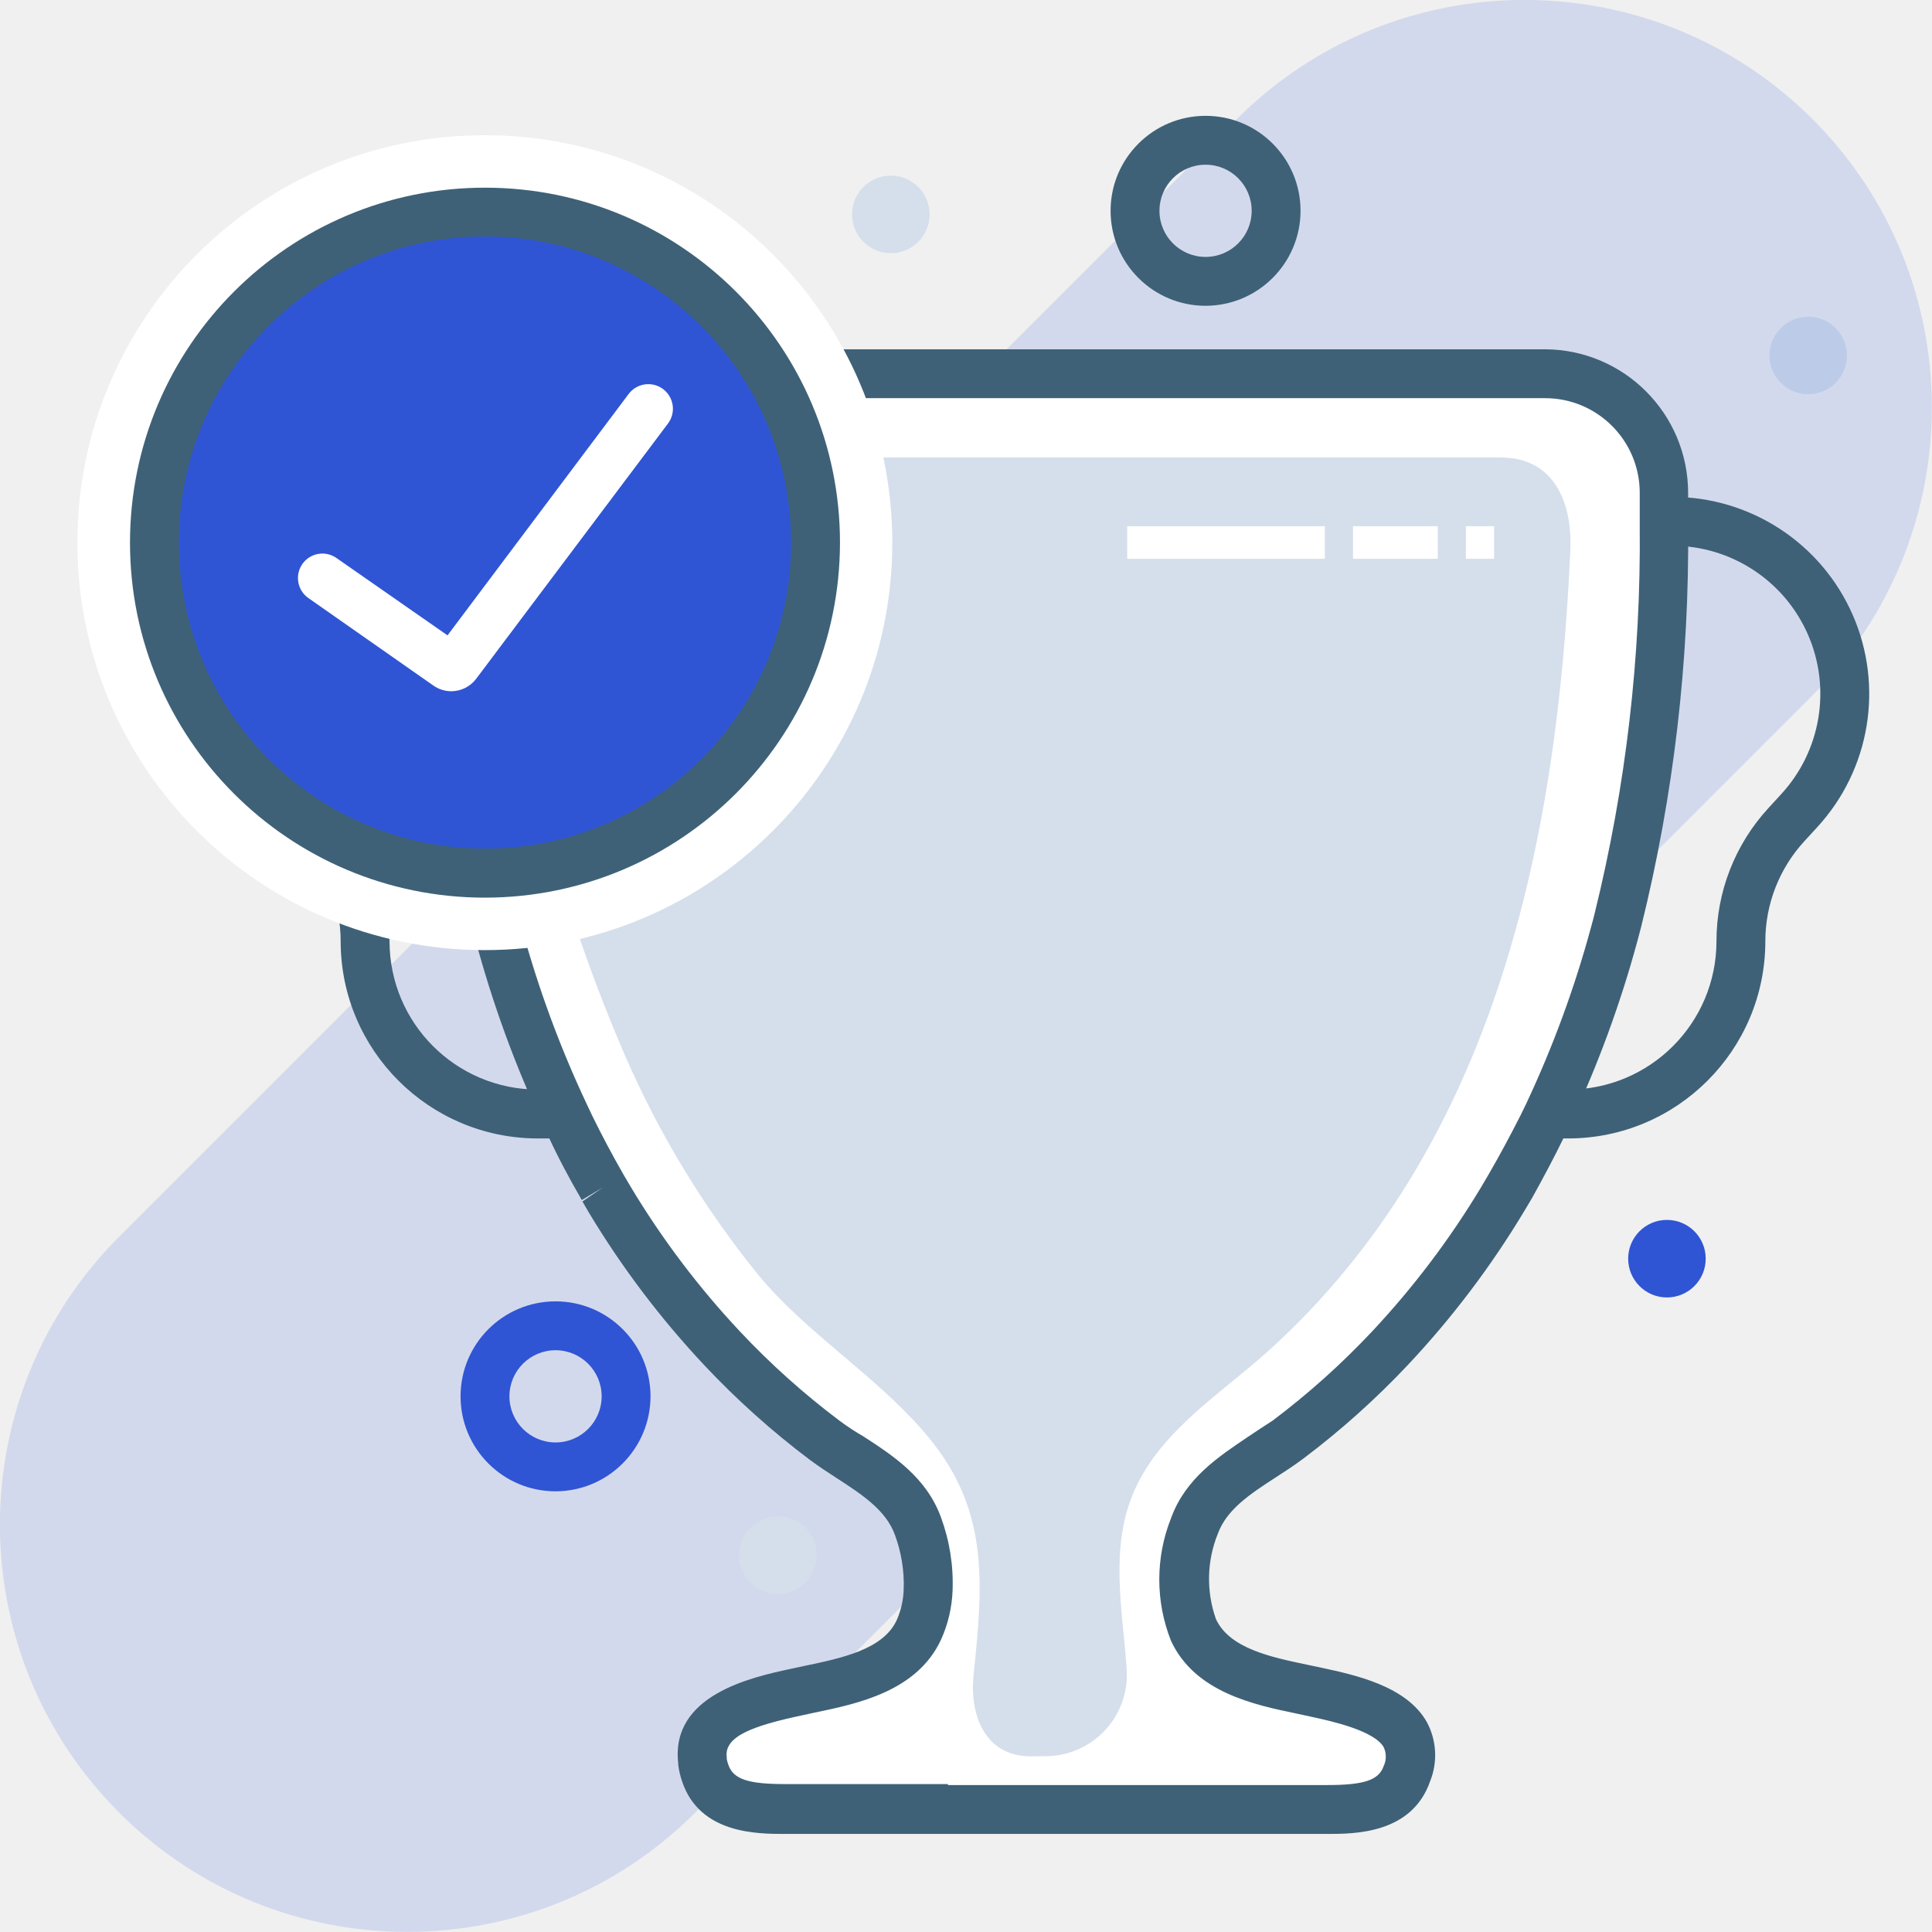
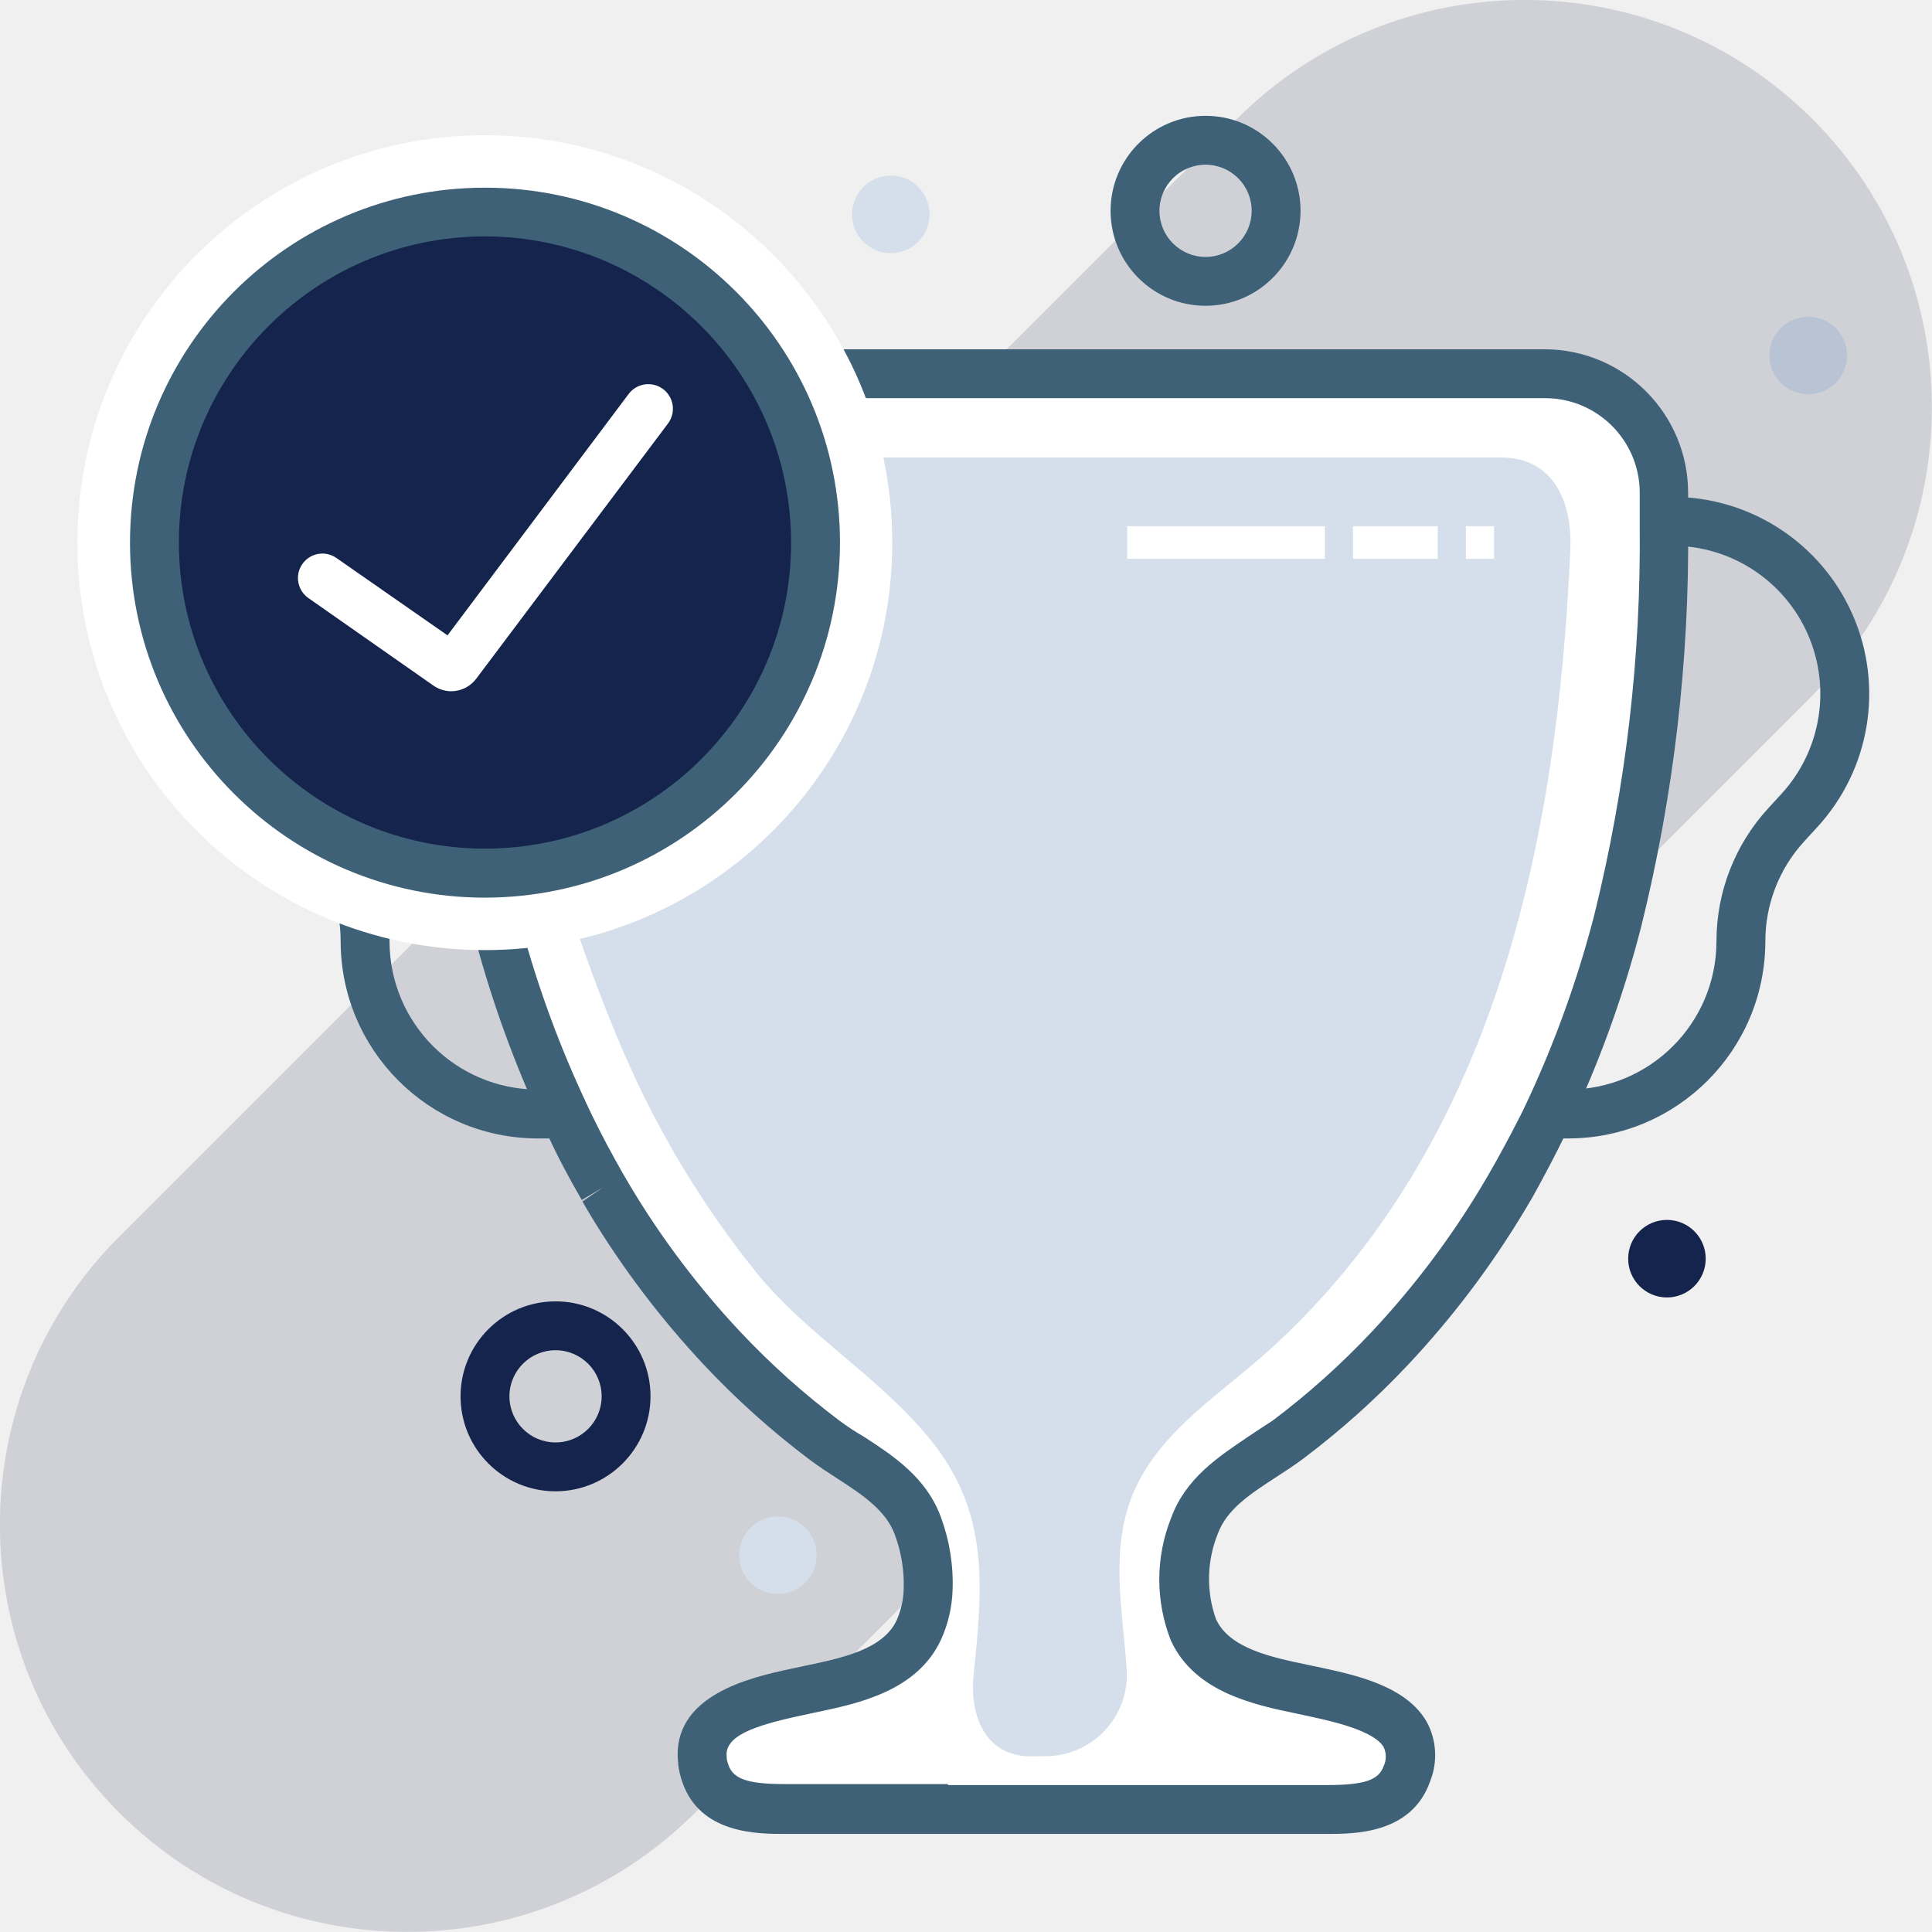
<svg xmlns="http://www.w3.org/2000/svg" viewBox="0 0 118.59 118.59">
  <defs>
-     <style>.cls-1{fill:#d5dfeb;}.cls-2{fill:#2f55d4;opacity:0.15;}.cls-3{fill:#fff;}.cls-4{fill:#c6bbff;}.cls-5{fill:#ff8dd9;}.cls-6{fill:#3e6177;}.cls-7{fill:#2f55d4;}</style>
+     <style>.cls-1{fill:#d5dfeb;}.cls-2{fill:#14244c;opacity:0.15;}.cls-3{fill:#fff;}.cls-4{fill:#c6bbff;}.cls-5{fill:#ff8dd9;}.cls-6{fill:#3e6177;}.cls-7{fill:#14244c;}</style>
  </defs>
  <g id="Layer_2" data-name="Layer 2">
    <g id="Layer_1-2" data-name="Layer 1">
      <circle class="cls-1" cx="110.99" cy="21.82" r="2.38" />
      <rect class="cls-2" x="-14.21" y="34.29" width="147" height="50" rx="25" ry="25" transform="translate(-24.56 59.29) rotate(-45)" />
      <path class="cls-3" d="M103.11,30.25V32.3a96.57,96.57,0,0,1-2.82,24.16c-.07.28-.14.55-.22.82A67.23,67.23,0,0,1,96,68.41l-.33.69c-.61,1.26-1.27,2.51-2,3.72l-.1.17-.39.65a53.9,53.9,0,0,1-6.91,9.15A49.18,49.18,0,0,1,80,88.4C78,90,75.26,91.08,74.3,93.7a8.74,8.74,0,0,0-.06,6.39c1.25,2.68,4.72,3.21,7.29,3.76s7.05,1.4,5.81,5c-.71,2.07-3,2.18-4.89,2.18H49.18c-1.85,0-4.18-.11-4.89-2.18a3.53,3.53,0,0,1-.18-.76h0c-.41-3,3.65-3.78,6-4.29,2.57-.55,6-1.08,7.29-3.76A6.49,6.49,0,0,0,58,97.64v0a10.21,10.21,0,0,0-.62-3.92c-1-2.62-3.65-3.73-5.74-5.3a49.18,49.18,0,0,1-6.26-5.61,53.9,53.9,0,0,1-6.91-9.15L38,73l-.1-.17c-.71-1.22-1.37-2.46-2-3.72l-.33-.69a67.23,67.23,0,0,1-4.05-11.13c-.07-.27-.15-.55-.22-.82A96.57,96.57,0,0,1,28.53,32.3V30.25a7.31,7.31,0,0,1,7.31-7.31h60A7.31,7.31,0,0,1,103.11,30.25Z" />
      <path class="cls-1" d="M64.16,107.8a5,5,0,0,0,5-5.33c-.25-3.65-1.08-7.49.48-11,1.67-3.72,5.32-5.93,8.24-8.57,13.91-12.58,17.73-31.3,18.51-49.17.12-2.8-.94-5.65-4.28-5.65H33.29a2.9,2.9,0,0,0-2.92,3.14,99.64,99.64,0,0,0,7.92,33.4,58.46,58.46,0,0,0,8.29,13.68c2.92,3.52,7,6,10.06,9.51,4.09,4.64,3.73,9.15,3.12,15-.25,2.4.65,5,3.53,5Z" />
      <path class="cls-4" d="M61.09,107.8" />
      <path class="cls-5" d="M48,101.36" />
      <path class="cls-6" d="M81.46,112.57H48.18c-1.69,0-5.21,0-6.3-3.19a5.08,5.08,0,0,1-.25-1.06v-.09c-.48-4.2,4.52-5.28,6.94-5.8l.84-.18c2.25-.47,4.8-1,5.63-2.8a5,5,0,0,0,.43-1.88,8.76,8.76,0,0,0-.54-3.36c-.55-1.51-2-2.46-3.54-3.46-.56-.36-1.14-.74-1.69-1.15a50.73,50.73,0,0,1-6.45-5.78,55.39,55.39,0,0,1-7.11-9.4l-.39-.67L37,72.89l-1.29.77-.05-.09c-.71-1.23-1.4-2.51-2-3.82l-.06-.12-.28-.6a68.85,68.85,0,0,1-4.14-11.36c-.08-.27-.15-.56-.22-.84A98.21,98.21,0,0,1,26,32.3V30.25a8.82,8.82,0,0,1,8.81-8.81h60a8.82,8.82,0,0,1,8.81,8.81V32.3a98.27,98.27,0,0,1-2.87,24.54c-.07.28-.15.56-.22.84A69,69,0,0,1,96.38,69l-.33.7c-.63,1.31-1.32,2.59-2,3.82l-.5.84a55.48,55.48,0,0,1-7.11,9.4,50.76,50.76,0,0,1-6.45,5.78c-.55.41-1.13.79-1.69,1.15-1.54,1-3,1.95-3.55,3.46a7.38,7.38,0,0,0-.11,5.24c.84,1.8,3.38,2.33,5.63,2.8l.85.18c2.08.45,5.21,1.12,6.46,3.33a4.29,4.29,0,0,1,.21,3.62C86.67,112.57,83.15,112.57,81.46,112.57Zm-23.27-3H81.46c2.27,0,3.17-.3,3.47-1.16a1.35,1.35,0,0,0,0-1.17c-.58-1-3.12-1.58-4.48-1.87l-.83-.18c-2.65-.55-6.27-1.31-7.74-4.47a10.19,10.19,0,0,1,0-7.53c.89-2.46,2.93-3.78,4.73-5,.52-.34,1-.67,1.52-1a47.8,47.8,0,0,0,6.07-5.44,52.48,52.48,0,0,0,6.72-8.89l.43-.73c.72-1.24,1.37-2.46,2-3.7l.32-.66a66,66,0,0,0,4-10.89c.07-.27.15-.53.21-.8a95.25,95.25,0,0,0,2.77-23.79V30.25a5.81,5.81,0,0,0-5.81-5.81h-60A5.81,5.81,0,0,0,29,30.25V32.3A95.19,95.19,0,0,0,31.8,56.08l.21.8a66,66,0,0,0,4,10.88l.32.68c.6,1.23,1.25,2.45,1.92,3.62l.47.8a52.35,52.35,0,0,0,6.72,8.89,47.73,47.73,0,0,0,6.07,5.44c.48.36,1,.7,1.52,1,1.8,1.17,3.84,2.5,4.73,4.95a11.7,11.7,0,0,1,.71,4.51,8,8,0,0,1-.71,3c-1.47,3.16-5.09,3.92-7.74,4.47l-.83.18c-3,.64-4.76,1.29-4.58,2.57v.1a2.09,2.09,0,0,0,.1.36c.3.88,1.21,1.18,3.47,1.18h10Z" />
      <path class="cls-6" d="M74,18.77a5.83,5.83,0,1,1,5.83-5.83A5.84,5.84,0,0,1,74,18.77Zm0-8.66a2.83,2.83,0,1,0,2.83,2.83A2.83,2.83,0,0,0,74,10.11Z" />
      <path class="cls-7" d="M34.1,91.54a5.83,5.83,0,1,1,5.83-5.83A5.84,5.84,0,0,1,34.1,91.54Zm0-8.66a2.83,2.83,0,1,0,2.83,2.83A2.83,2.83,0,0,0,34.1,82.88Z" />
      <circle class="cls-7" cx="102.32" cy="77.26" r="2.38" />
      <circle class="cls-1" cx="54.68" cy="13.16" r="2.38" />
      <circle class="cls-1" cx="47.75" cy="95.46" r="2.38" />
      <rect class="cls-3" x="69.19" y="32.3" width="12.13" height="2" />
      <rect class="cls-3" x="83.05" y="32.3" width="5.2" height="2" />
      <rect class="cls-3" x="89.98" y="32.3" width="1.73" height="2" />
      <path class="cls-6" d="M96.28,69.88H94.74v-3h1.53a9.11,9.11,0,0,0,9.09-9.09,12.07,12.07,0,0,1,3.19-8.19l.78-.85a9.09,9.09,0,0,0-6.69-15.25h-1v-3h1a12.09,12.09,0,0,1,8.9,20.28l-.78.85a9.07,9.07,0,0,0-2.4,6.16A12.11,12.11,0,0,1,96.28,69.88Z" />
      <path class="cls-6" d="M34.54,69.88H33A12.11,12.11,0,0,1,20.91,57.79a9.07,9.07,0,0,0-2.4-6.16l-.78-.85a12.09,12.09,0,0,1,8.9-20.28h1v3h-1a9.09,9.09,0,0,0-6.69,15.25l.78.85a12.06,12.06,0,0,1,3.19,8.19A9.11,9.11,0,0,0,33,66.88h1.53Z" />
      <circle class="cls-3" cx="29.76" cy="33.31" r="25.01" />
      <circle class="cls-7" cx="30.63" cy="33.31" r="20.29" />
      <path class="cls-6" d="M29.76,55.1A21.79,21.79,0,1,1,51.56,33.31,21.82,21.82,0,0,1,29.76,55.1Zm0-40.59A18.79,18.79,0,1,0,48.56,33.31,18.82,18.82,0,0,0,29.76,14.51Z" />
      <path class="cls-3" d="M27.7,42.43a1.92,1.92,0,0,1-1.1-.35l-7.67-5.37a1.5,1.5,0,0,1,1.72-2.46L27.47,39,38.59,24.18A1.5,1.5,0,1,1,41,26L29.24,41.65A1.92,1.92,0,0,1,27.7,42.43Z" />
    </g>
  </g>
</svg>
